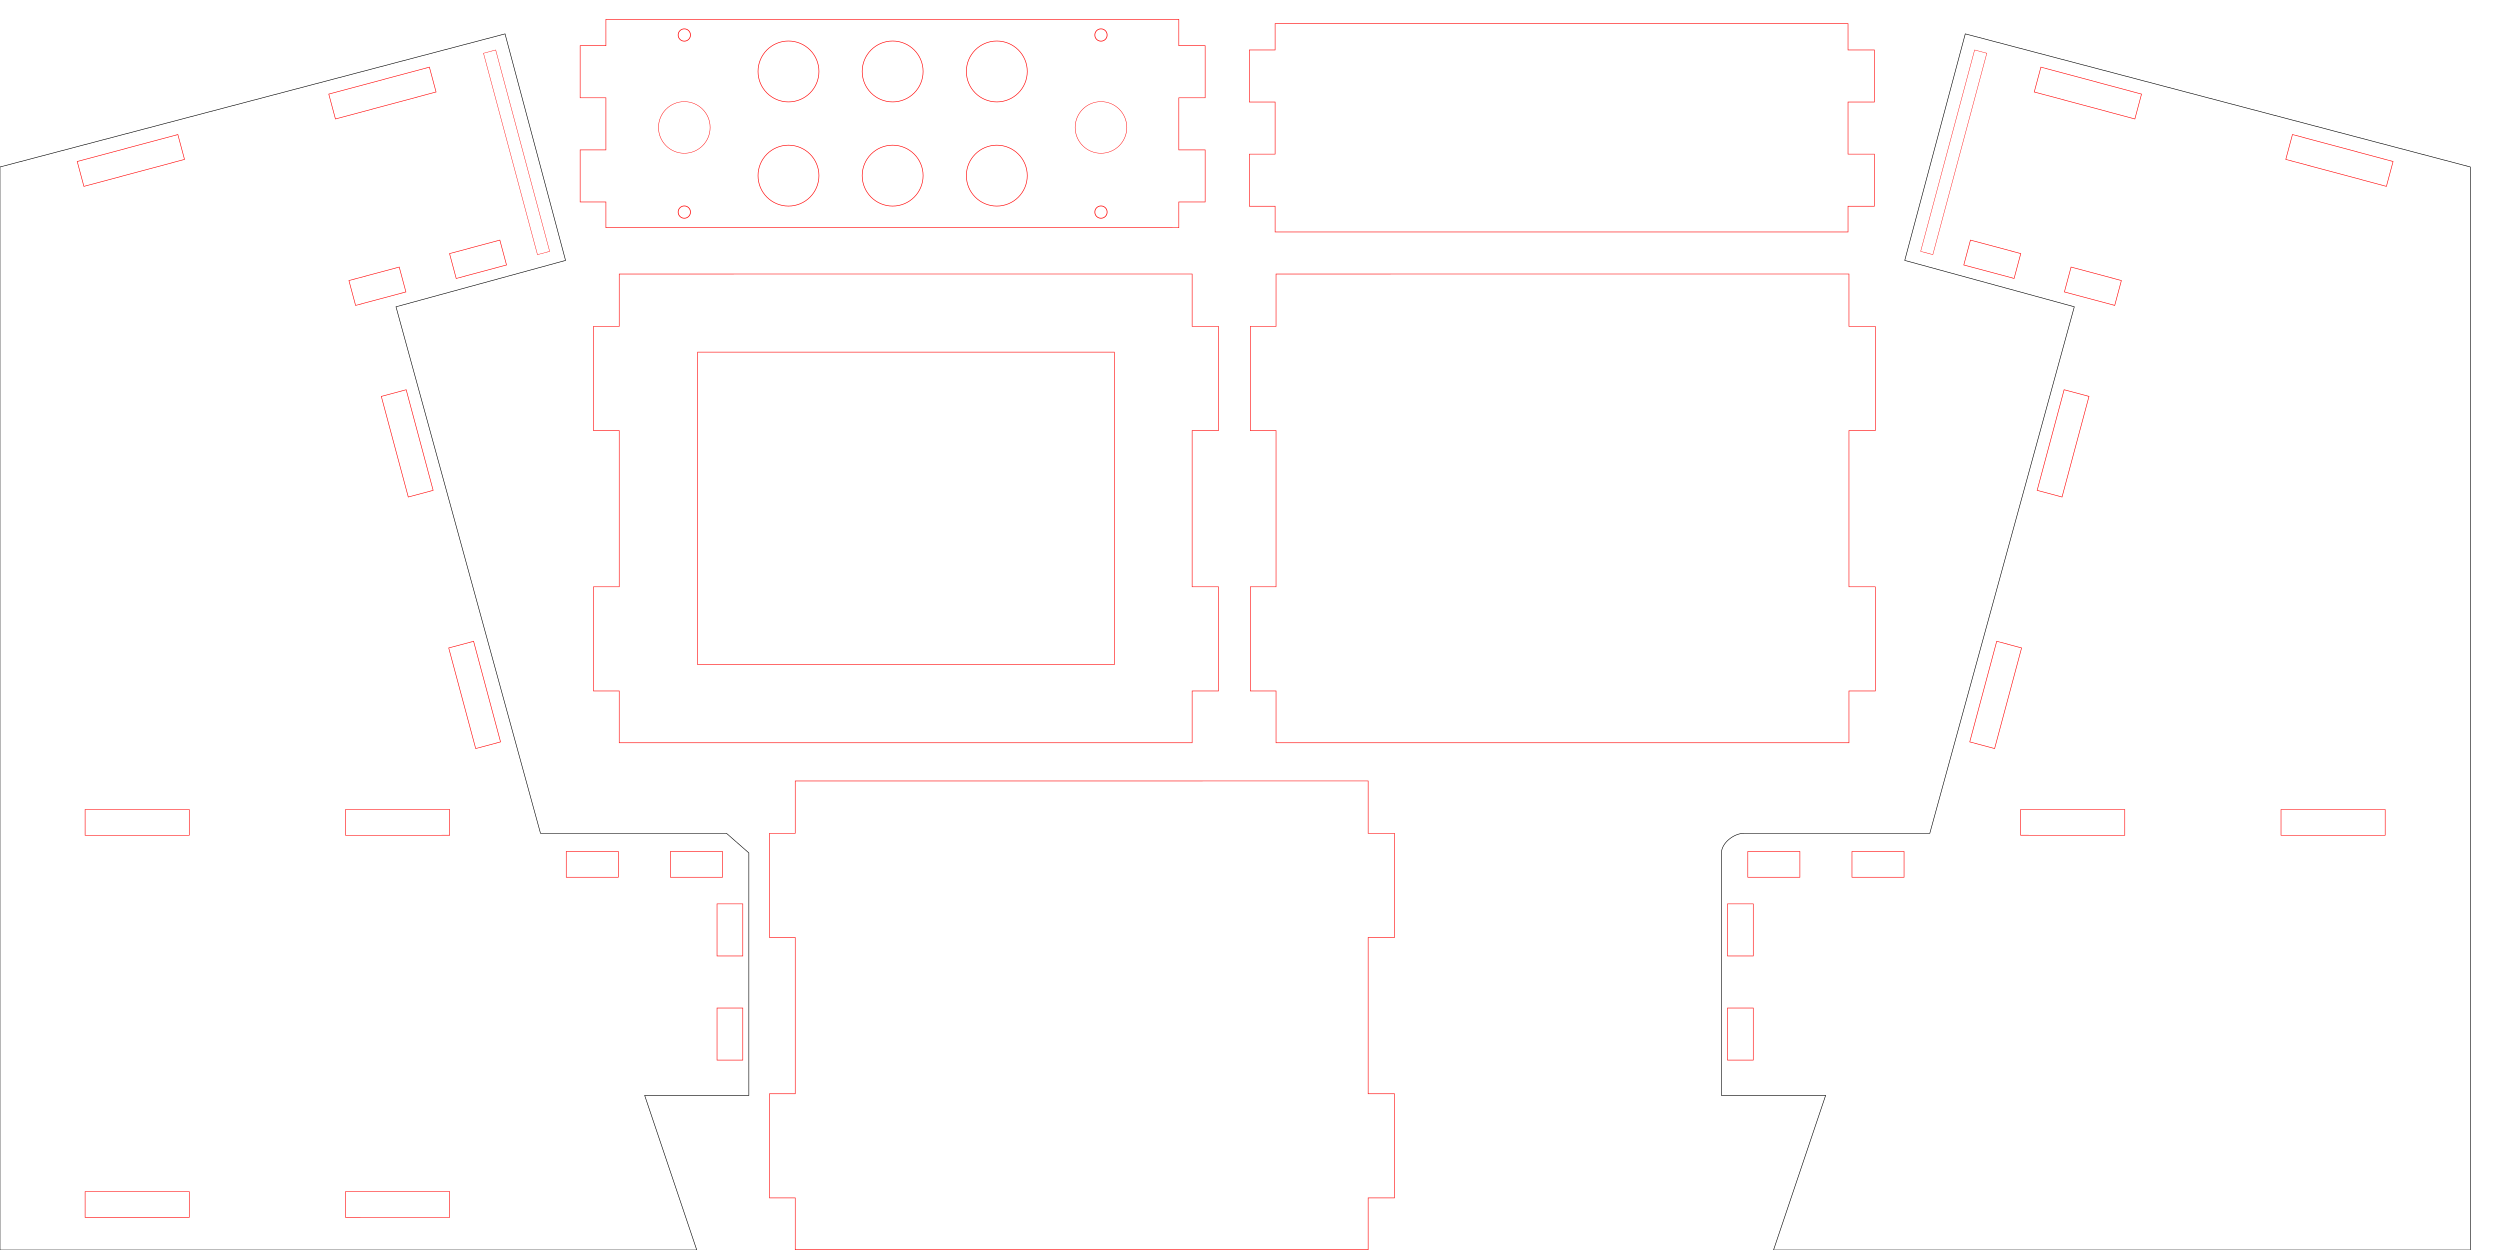
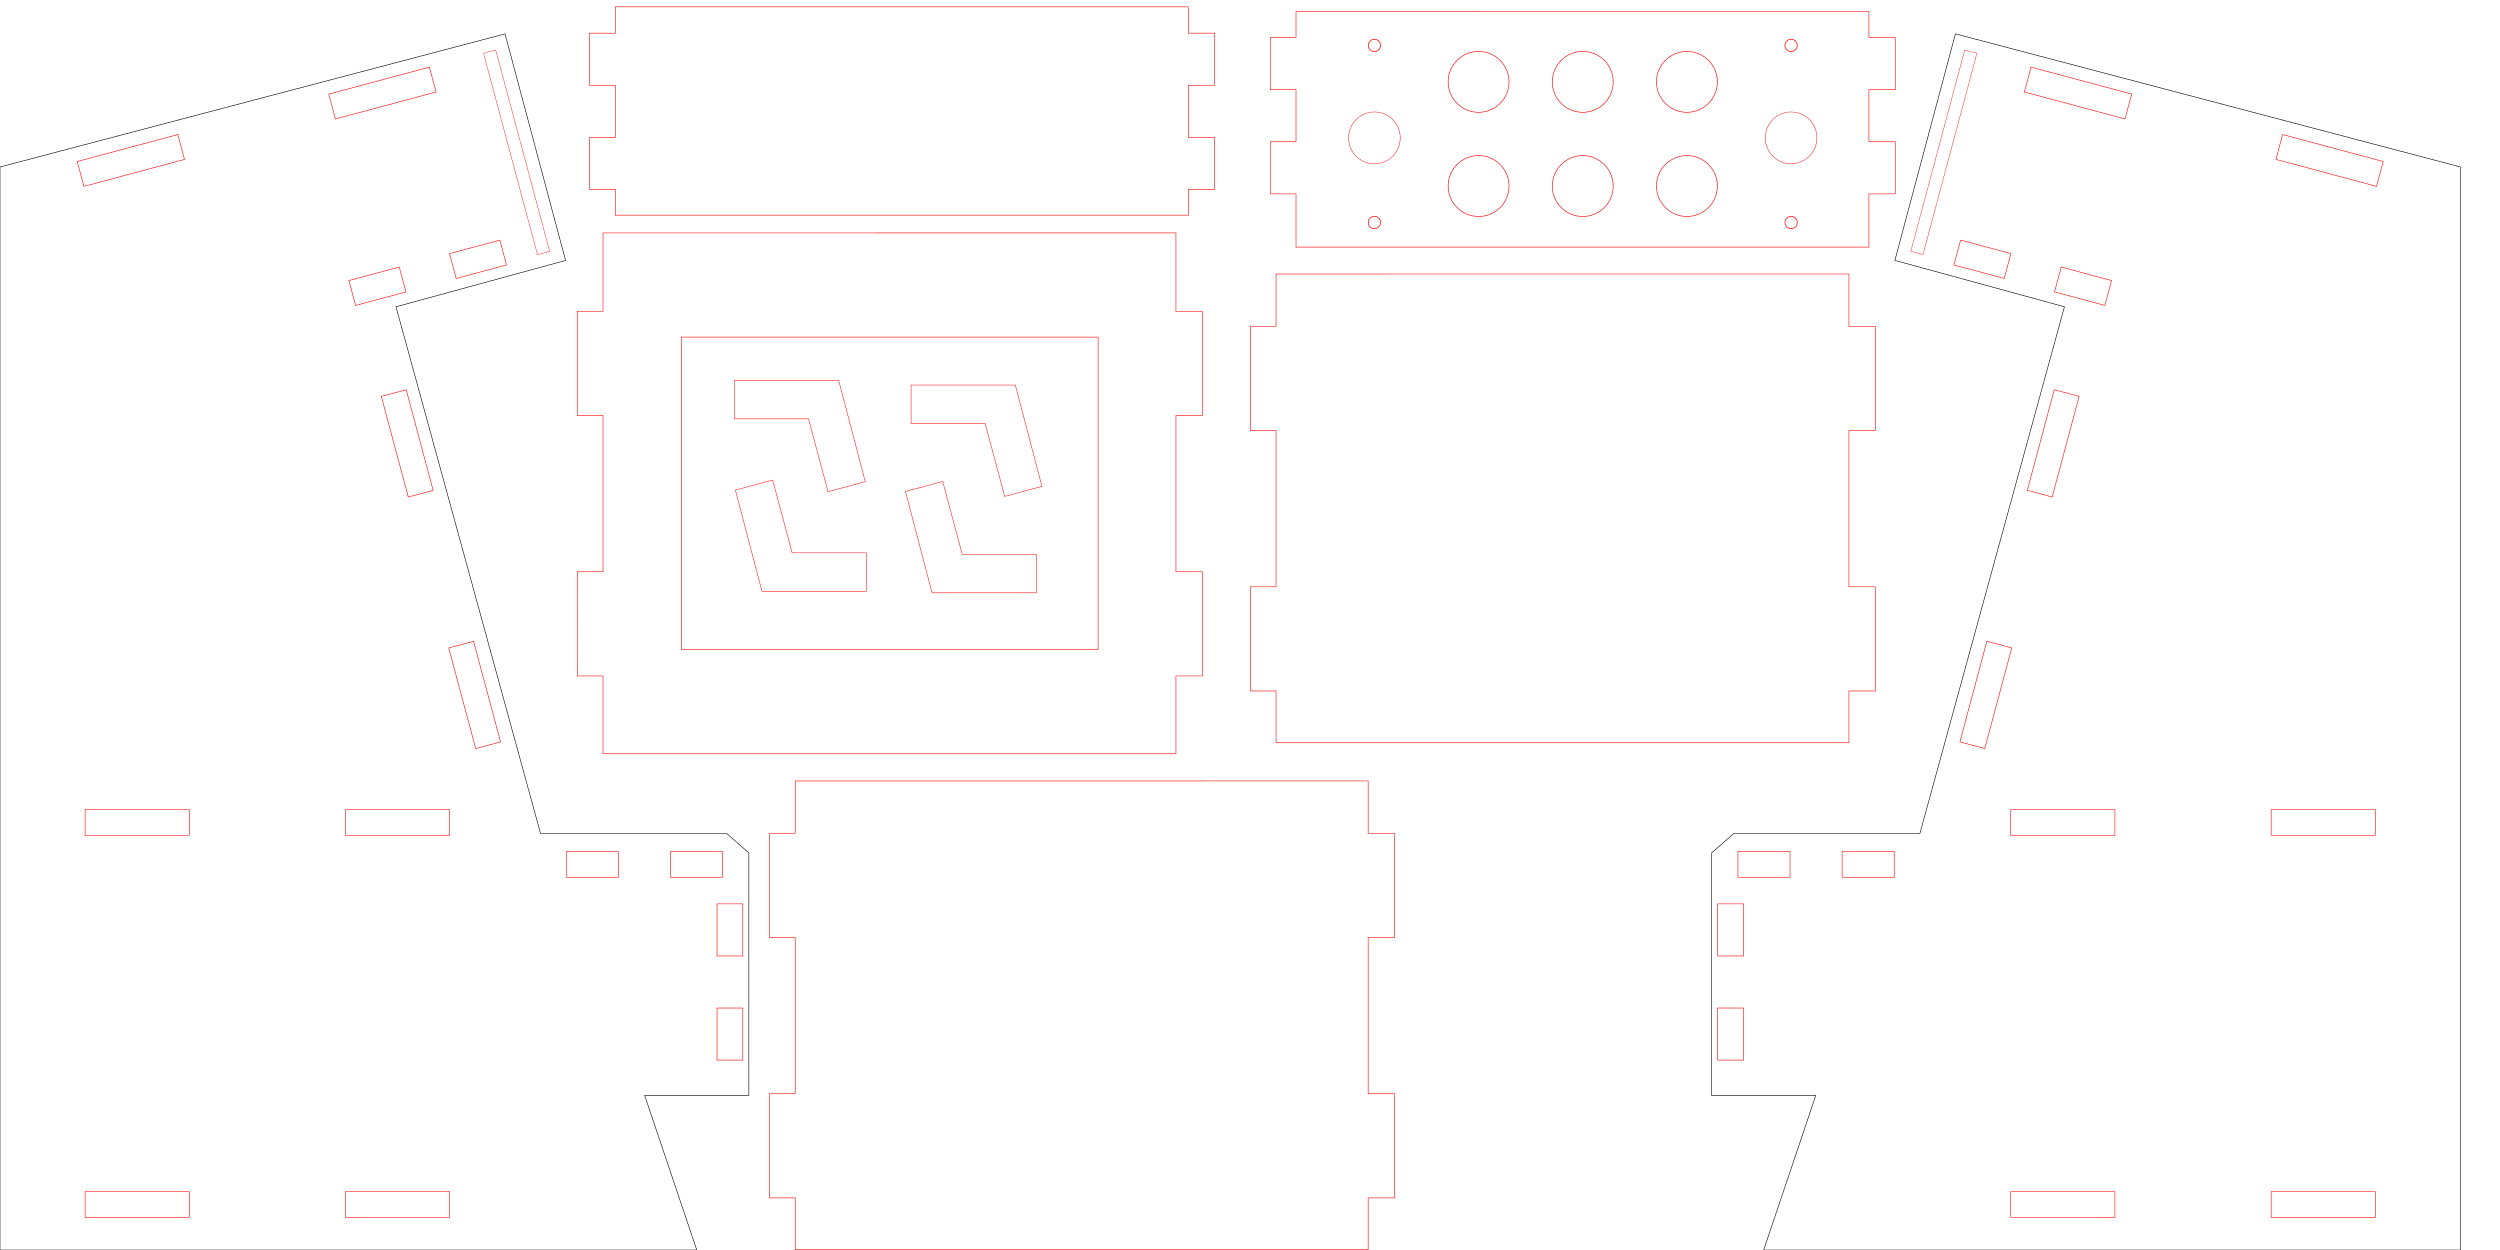
<svg xmlns="http://www.w3.org/2000/svg" width="4320" height="2160" id="svg2" version="1.1">
  <defs id="defs4" />
  <g id="layer1" transform="translate(0,1107.64)">
-     <g id="g3075" transform="translate(-348,33.99996)">
-       <path style="fill:none;stroke:#ff0000;stroke-width:1;stroke-miterlimit:4;stroke-opacity:1" d="m 1395,-1062.64 0,-45.5 990,-0.038 0,45.54 45.5,0 0,90 -45.5,0 0,90 45.5,0 0,90 -45.5,0 0,44.5 -990,-0.04 0,-44.46 -44.5,0 0,-90 44.5,-0.002 0,-90 -44.5,0 0,-90 z" id="rect3016" />
-       <g transform="translate(45.5,0.2500412)" id="g3039">
+     <g id="g3354" transform="translate(1192.5,0)">
+       <path style="fill:none;stroke:#ff0000;stroke-width:1;stroke-miterlimit:4;stroke-opacity:1" d="m 1047,-1042.64 0,-45.5 990,-0.038 0,45.54 45.5,0 0,90 -45.5,0 0,90 45.5,0 0,90 -45.5,0 0,92.018 -990,-0.04 0,-91.978 -44.5,0 0,-90 44.5,-0.002 0,-90 -44.5,0 0,-90 z" id="rect3016" />
+       <g transform="translate(-302.5,52.23)" id="g3039">
        <g id="g3026" transform="translate(112.5,-16.49999)">
-           <path transform="matrix(0.8104267,0,0,0.7399547,252.931,-1085.531)" d="m 1436.505,243.786 c 0,33.298 -24.646,60.291 -55.048,60.291 -30.402,0 -55.048,-26.993 -55.048,-60.291 0,-33.298 24.646,-60.291 55.048,-60.291 30.402,0 55.048,26.993 55.048,60.291 z" id="path3020" style="fill:none;stroke:#ff0000;stroke-width:1;stroke-miterlimit:4;stroke-opacity:1;stroke-dasharray:none" />
-           <path transform="matrix(1.242069,0,0,1.242069,-336.8309,-1572.686)" d="m 1384.754,408.831 c 0,4.726 -3.831,8.557 -8.557,8.557 -4.726,0 -8.557,-3.831 -8.557,-8.557 0,-4.726 3.831,-8.557 8.557,-8.557 4.726,0 8.557,3.831 8.557,8.557 z" id="path3022" style="fill:none;stroke:#ff0000;stroke-width:1;stroke-miterlimit:4;stroke-opacity:1;stroke-dasharray:none" />
-           <path style="fill:none;stroke:#ff0000;stroke-width:1;stroke-miterlimit:4;stroke-opacity:1;stroke-dasharray:none" id="path3024" d="m 1384.754,408.831 c 0,4.726 -3.831,8.557 -8.557,8.557 -4.726,0 -8.557,-3.831 -8.557,-8.557 0,-4.726 3.831,-8.557 8.557,-8.557 4.726,0 8.557,3.831 8.557,8.557 z" transform="matrix(1.242069,0,0,1.242069,-336.8309,-1266.686)" />
+           <path transform="matrix(0.8104267,0,0,0.7399547,252.931,-1085.531)" d="m 1436.505,243.786 a 55.049,60.291 0 1 1 -110.097,0 55.049,60.291 0 1 1 110.097,0 z" id="path3020" style="fill:none;stroke:#ff0000;stroke-width:1;stroke-miterlimit:4;stroke-opacity:1;stroke-dasharray:none" />
+           <path transform="matrix(1.242069,0,0,1.242069,-336.8309,-1572.686)" d="m 1384.754,408.831 a 8.557,8.557 0 1 1 -17.115,0 8.557,8.557 0 1 1 17.115,0 z" id="path3022" style="fill:none;stroke:#ff0000;stroke-width:1;stroke-miterlimit:4;stroke-opacity:1;stroke-dasharray:none" />
+           <path style="fill:none;stroke:#ff0000;stroke-width:1;stroke-miterlimit:4;stroke-opacity:1;stroke-dasharray:none" id="path3024" d="m 1384.754,408.831 a 8.557,8.557 0 1 1 -17.115,0 8.557,8.557 0 1 1 17.115,0 z" transform="matrix(1.242069,0,0,1.242069,-336.8309,-1266.686)" />
        </g>
        <g transform="translate(832.5,-16.49999)" id="g3031">
-           <path style="fill:none;stroke:#ff0000;stroke-width:1;stroke-miterlimit:4;stroke-opacity:1;stroke-dasharray:none" id="path3033" d="m 1436.505,243.786 c 0,33.298 -24.646,60.291 -55.048,60.291 -30.402,0 -55.048,-26.993 -55.048,-60.291 0,-33.298 24.646,-60.291 55.048,-60.291 30.402,0 55.048,26.993 55.048,60.291 z" transform="matrix(0.8104267,0,0,0.7399547,252.931,-1085.531)" />
-           <path style="fill:none;stroke:#ff0000;stroke-width:1;stroke-miterlimit:4;stroke-opacity:1;stroke-dasharray:none" id="path3035" d="m 1384.754,408.831 c 0,4.726 -3.831,8.557 -8.557,8.557 -4.726,0 -8.557,-3.831 -8.557,-8.557 0,-4.726 3.831,-8.557 8.557,-8.557 4.726,0 8.557,3.831 8.557,8.557 z" transform="matrix(1.242069,0,0,1.242069,-336.8309,-1572.686)" />
-           <path transform="matrix(1.242069,0,0,1.242069,-336.8309,-1266.686)" d="m 1384.754,408.831 c 0,4.726 -3.831,8.557 -8.557,8.557 -4.726,0 -8.557,-3.831 -8.557,-8.557 0,-4.726 3.831,-8.557 8.557,-8.557 4.726,0 8.557,3.831 8.557,8.557 z" id="path3037" style="fill:none;stroke:#ff0000;stroke-width:1;stroke-miterlimit:4;stroke-opacity:1;stroke-dasharray:none" />
+           <path style="fill:none;stroke:#ff0000;stroke-width:1;stroke-miterlimit:4;stroke-opacity:1;stroke-dasharray:none" id="path3033" d="m 1436.505,243.786 a 55.049,60.291 0 1 1 -110.097,0 55.049,60.291 0 1 1 110.097,0 z" transform="matrix(0.8104267,0,0,0.7399547,252.931,-1085.531)" />
+           <path style="fill:none;stroke:#ff0000;stroke-width:1;stroke-miterlimit:4;stroke-opacity:1;stroke-dasharray:none" id="path3035" d="m 1384.754,408.831 a 8.557,8.557 0 1 1 -17.115,0 8.557,8.557 0 1 1 17.115,0 z" transform="matrix(1.242069,0,0,1.242069,-336.8309,-1572.686)" />
+           <path transform="matrix(1.242069,0,0,1.242069,-336.8309,-1266.686)" d="m 1384.754,408.831 a 8.557,8.557 0 1 1 -17.115,0 8.557,8.557 0 1 1 17.115,0 z" id="path3037" style="fill:none;stroke:#ff0000;stroke-width:1;stroke-miterlimit:4;stroke-opacity:1;stroke-dasharray:none" />
        </g>
      </g>
-       <g transform="translate(37.35039,-37.35036)" id="g3061">
-         <path style="fill:none;stroke:#ff0000;stroke-width:1;stroke-miterlimit:4;stroke-opacity:1;stroke-dasharray:none" id="path3049" d="m 1789.003,140.242 c 0,27.207 -22.055,49.262 -49.262,49.262 -27.207,0 -49.262,-22.056 -49.262,-49.262 0,-27.207 22.056,-49.262 49.262,-49.262 27.207,0 49.262,22.056 49.262,49.262 z" transform="matrix(1.067975,0,0,1.068068,-184.8536,-950.578)" />
-         <path transform="matrix(1.068068,0,0,1.068068,-5.010918,-1130.578)" d="m 1789.003,140.242 c 0,27.207 -22.055,49.262 -49.262,49.262 -27.207,0 -49.262,-22.056 -49.262,-49.262 0,-27.207 22.056,-49.262 49.262,-49.262 27.207,0 49.262,22.056 49.262,49.262 z" id="path3051" style="fill:none;stroke:#ff0000;stroke-width:1;stroke-miterlimit:4;stroke-opacity:1;stroke-dasharray:none" />
-         <path transform="matrix(1.068068,0,0,1.068068,-185.0109,-1130.578)" d="m 1789.003,140.242 c 0,27.207 -22.055,49.262 -49.262,49.262 -27.207,0 -49.262,-22.056 -49.262,-49.262 0,-27.207 22.056,-49.262 49.262,-49.262 27.207,0 49.262,22.056 49.262,49.262 z" id="path3053" style="fill:none;stroke:#ff0000;stroke-width:1;stroke-miterlimit:4;stroke-opacity:1;stroke-dasharray:none" />
-         <path style="fill:none;stroke:#ff0000;stroke-width:1;stroke-miterlimit:4;stroke-opacity:1;stroke-dasharray:none" id="path3055" d="m 1789.003,140.242 c 0,27.207 -22.055,49.262 -49.262,49.262 -27.207,0 -49.262,-22.056 -49.262,-49.262 0,-27.207 22.056,-49.262 49.262,-49.262 27.207,0 49.262,22.056 49.262,49.262 z" transform="matrix(1.068068,0,0,1.068068,-5.010918,-950.5779)" />
-         <path style="fill:none;stroke:#ff0000;stroke-width:1;stroke-miterlimit:4;stroke-opacity:1;stroke-dasharray:none" id="path3057" d="m 1789.003,140.242 c 0,27.207 -22.055,49.262 -49.262,49.262 -27.207,0 -49.262,-22.056 -49.262,-49.262 0,-27.207 22.056,-49.262 49.262,-49.262 27.207,0 49.262,22.056 49.262,49.262 z" transform="matrix(1.068068,0,0,1.068068,174.9891,-1130.578)" />
-         <path transform="matrix(1.068068,0,0,1.068068,174.9891,-950.5779)" d="m 1789.003,140.242 c 0,27.207 -22.055,49.262 -49.262,49.262 -27.207,0 -49.262,-22.056 -49.262,-49.262 0,-27.207 22.056,-49.262 49.262,-49.262 27.207,0 49.262,22.056 49.262,49.262 z" id="path3059" style="fill:none;stroke:#ff0000;stroke-width:1;stroke-miterlimit:4;stroke-opacity:1;stroke-dasharray:none" />
+       <g transform="translate(-310.6496,14.6296)" id="g3061">
+         <path style="fill:none;stroke:#ff0000;stroke-width:1;stroke-miterlimit:4;stroke-opacity:1;stroke-dasharray:none" id="path3049" d="m 1789.003,140.242 a 49.262,49.262 0 1 1 -98.525,0 49.262,49.262 0 1 1 98.525,0 z" transform="matrix(1.067975,0,0,1.068068,-184.8536,-950.578)" />
+         <path transform="matrix(1.068068,0,0,1.068068,-5.010918,-1130.578)" d="m 1789.003,140.242 a 49.262,49.262 0 1 1 -98.525,0 49.262,49.262 0 1 1 98.525,0 z" id="path3051" style="fill:none;stroke:#ff0000;stroke-width:1;stroke-miterlimit:4;stroke-opacity:1;stroke-dasharray:none" />
+         <path transform="matrix(1.068068,0,0,1.068068,-185.0109,-1130.578)" d="m 1789.003,140.242 a 49.262,49.262 0 1 1 -98.525,0 49.262,49.262 0 1 1 98.525,0 z" id="path3053" style="fill:none;stroke:#ff0000;stroke-width:1;stroke-miterlimit:4;stroke-opacity:1;stroke-dasharray:none" />
+         <path style="fill:none;stroke:#ff0000;stroke-width:1;stroke-miterlimit:4;stroke-opacity:1;stroke-dasharray:none" id="path3055" d="m 1789.003,140.242 a 49.262,49.262 0 1 1 -98.525,0 49.262,49.262 0 1 1 98.525,0 z" transform="matrix(1.068068,0,0,1.068068,-5.010918,-950.5779)" />
+         <path style="fill:none;stroke:#ff0000;stroke-width:1;stroke-miterlimit:4;stroke-opacity:1;stroke-dasharray:none" id="path3057" d="m 1789.003,140.242 a 49.262,49.262 0 1 1 -98.525,0 49.262,49.262 0 1 1 98.525,0 z" transform="matrix(1.068068,0,0,1.068068,174.9891,-1130.578)" />
+         <path transform="matrix(1.068068,0,0,1.068068,174.9891,-950.5779)" d="m 1789.003,140.242 a 49.262,49.262 0 1 1 -98.525,0 49.262,49.262 0 1 1 98.525,0 z" id="path3059" style="fill:none;stroke:#ff0000;stroke-width:1;stroke-miterlimit:4;stroke-opacity:1;stroke-dasharray:none" />
      </g>
    </g>
+     <path id="rect3318" d="m 1269.09,-450.437 0,66.625 128.031,0 33.687,125.75 64.375,-17.25 -45.969,-175.125 z" style="fill:none;stroke:#ff0000;stroke-width:0.861;stroke-miterlimit:4;stroke-opacity:1;stroke-dasharray:none" />
+     <path style="fill:none;stroke:#ff0000;stroke-width:0.861;stroke-miterlimit:4;stroke-opacity:1;stroke-dasharray:none" d="m 1496.871,-85.727 0,-66.625 -128.031,0 -33.688,-125.75 -64.375,17.25 45.969,175.125 z" id="path3325" />
+     <path id="path3327" d="m 1790.723,-83.298 0,-66.625 -128.031,0 -33.687,-125.75 -64.375,17.25 45.969,175.125 z" style="fill:none;stroke:#ff0000;stroke-width:0.861;stroke-miterlimit:4;stroke-opacity:1;stroke-dasharray:none" />
+     <path style="fill:none;stroke:#ff0000;stroke-width:0.861;stroke-miterlimit:4;stroke-opacity:1;stroke-dasharray:none" d="m 1574.373,-442.292 0,66.625 128.031,0 33.687,125.75 64.375,-17.25 -45.969,-175.125 z" id="path3329" />
    <path style="fill:none;stroke:#ff0000;stroke-width:1;stroke-miterlimit:4;stroke-opacity:1" d="m 2205,-543.64 0,-90.5 990,-0.04 0,90.54 45.5,0 0,180 -45.5,0 0,270 45.5,0 0,180 -45.5,0 0,89.5 -990,0 0,-89.5 -44.46,0 -0.04,-180 44.5,0 0,-270 -44.5,0 0,-180 z" id="rect3073" />
-     <g id="g3225" transform="translate(0,22)">
+     <g id="g3225" transform="translate(-28,-4)">
      <rect y="-521.16" x="1205.521" height="540" width="720" id="rect3094" style="fill:none;stroke:#ff0000;stroke-width:1;stroke-miterlimit:4;stroke-opacity:1;stroke-dasharray:none" />
-       <path style="fill:none;stroke:#ff0000;stroke-width:1;stroke-miterlimit:4;stroke-opacity:1" d="m 1070.021,-565.64 0,-90.5 990,-0.04 0,90.54 45.5,0 0,180 -45.5,0 0,270 45.5,0 0,180 -45.5,0 0,89.5 -990,0 0,-89.5 -44.46,0 -0.04,-180 44.5,0 0,-270 -44.5,0 0,-180 z" id="path3097" />
+       <path style="fill:none;stroke:#ff0000;stroke-width:1;stroke-miterlimit:4;stroke-opacity:1" d="m 1070.021,-565.64 0,-135.49 990,-0.04 0,135.53 45.5,0 0,180 -45.5,0 0,270 45.5,0 0,180 -45.5,0 0,134.49 -990,0 0,-134.49 -44.46,0 -0.04,-180 44.5,0 0,-270 -44.5,0 0,-180 z" id="path3097" />
    </g>
    <path id="path3099" d="m 1374.165,332.36 0,-90.5 990,-0.04 0,90.54 45.5,0 0,180 -45.5,0 0,270 45.5,0 0,180 -45.5,0 0,89.5 -990,0 0,-89.5 -44.46,0 -0.04,-180 44.5,0 0,-270 -44.5,0 0,-180 z" style="fill:none;stroke:#ff0000;stroke-width:1;stroke-miterlimit:4;stroke-opacity:1" />
-     <g transform="translate(808.3977,41.3453)" id="g3144">
+     <g transform="translate(-331.6023,12.3453)" id="g3144">
      <path id="path3146" d="m 1395,-1062.64 0,-45.5 990,-0.038 0,45.54 45.5,0 0,90 -45.5,0 0,90 45.5,0 0,90 -45.5,0 0,44.5 -990,-0.04 0,-44.46 -44.5,0 0,-90 44.5,-0.002 0,-90 -44.5,0 0,-90 z" style="fill:none;stroke:#ff0000;stroke-width:1;stroke-miterlimit:4;stroke-opacity:1" />
    </g>
    <g id="g3188">
      <path id="path2985" d="M 0,1052.362 0,-819.117 872.684,-1049.094 977.285,-657.638 684.296,-577.506 934,332.362 l 321.394,0 38.606,33.857 0,419.022 -180,0 90,267.121 z" style="fill:none;stroke:#000000;stroke-width:1px;stroke-linecap:butt;stroke-linejoin:miter;stroke-opacity:1" />
      <rect transform="matrix(0.258819,0.9659258,-0.9659258,0.258819,0,0)" style="fill:none;stroke:#ff0000;stroke-width:0.696;stroke-miterlimit:4;stroke-opacity:1;stroke-dasharray:none" id="rect3069" width="360.304" height="21.804" x="-764.806" y="-1091.693" />
      <path style="fill:none;stroke:#ff0000;stroke-width:1;stroke-miterlimit:4;stroke-opacity:1" d="m 327.074,291.218 0,44.5 -180,0 0,-44.5 z m 450,0 0,44.46 -180,0.04 0,-44.5 z" id="path3102" />
      <path id="path3104" d="m 748.479,-260.315 -42.984,11.517 -46.587,-173.867 42.984,-11.517 z M 864.948,174.352 822.002,185.859 775.376,12.002 818.36,0.485 z" style="fill:none;stroke:#ff0000;stroke-width:1;stroke-miterlimit:4;stroke-opacity:1" />
      <path id="path3106" d="m 307.327,-875.158 11.517,42.984 -173.867,46.587 -11.517,-42.984 z m 434.667,-116.469 11.507,42.945 -173.856,46.626 -11.517,-42.984 z" style="fill:none;stroke:#ff0000;stroke-width:1;stroke-miterlimit:4;stroke-opacity:1" />
      <g id="g3108" transform="translate(-348.3439,-377.0932)">
        <path style="fill:none;stroke:#ff0000;stroke-width:1;stroke-miterlimit:4;stroke-opacity:1" d="m 1596.821,740.835 0,44.5 -90,0 0,-44.5 z m -180.002,0 0,44.5 -90,0 0,-44.5 z" id="path3110" />
      </g>
      <g transform="matrix(0.9659258,-0.258819,0.258819,0.9659258,-870.411,-995.0466)" id="g3180">
        <path id="path3182" d="m 1596.821,740.835 0,44.5 -90,0 0,-44.5 z m -180.002,0 0,44.5 -90,0 0,-44.5 z" style="fill:none;stroke:#ff0000;stroke-width:1;stroke-miterlimit:4;stroke-opacity:1" />
      </g>
      <g transform="matrix(0,-1,1,0,498.2139,2051.063)" id="g3184">
        <path id="path3186" d="m 1596.821,740.835 0,44.5 -90,0 0,-44.5 z m -180.002,0 0,44.5 -90,0 0,-44.5 z" style="fill:none;stroke:#ff0000;stroke-width:1;stroke-miterlimit:4;stroke-opacity:1" />
      </g>
      <path id="path3248" d="m 327.074,951.435 0,44.5 -180,0 0,-44.5 z m 450,0 0,44.46 -180,0.04 0,-44.5 z" style="fill:none;stroke:#ff0000;stroke-width:1;stroke-miterlimit:4;stroke-opacity:1" />
    </g>
-     <g id="g3201" transform="matrix(-1,0,0,1,4268.685,0)">
-       <path style="fill:none;stroke:#000000;stroke-width:1px;stroke-linecap:butt;stroke-linejoin:miter;stroke-opacity:1" d="M 0,1052.362 0,-819.117 872.684,-1049.094 977.285,-657.638 684.296,-577.506 934,332.362 l 321.394,0 c 17.116,0 38.606,16.741 38.606,33.857 l 0,419.022 -180,0 90,267.121 z" id="path3203" />
-       <rect y="-1091.693" x="-764.806" height="21.804" width="360.304" id="rect3205" style="fill:none;stroke:#ff0000;stroke-width:0.696;stroke-miterlimit:4;stroke-opacity:1;stroke-dasharray:none" transform="matrix(0.258819,0.9659258,-0.9659258,0.258819,0,0)" />
-       <path id="path3207" d="m 327.074,291.218 0,44.5 -180,0 0,-44.5 z m 450,0 0,44.46 -180,0.04 0,-44.5 z" style="fill:none;stroke:#ff0000;stroke-width:1;stroke-miterlimit:4;stroke-opacity:1" />
-       <path style="fill:none;stroke:#ff0000;stroke-width:1;stroke-miterlimit:4;stroke-opacity:1" d="m 748.479,-260.315 -42.984,11.517 -46.587,-173.867 42.984,-11.517 z M 864.948,174.352 822.002,185.859 775.376,12.002 818.36,0.485 z" id="path3209" />
-       <path style="fill:none;stroke:#ff0000;stroke-width:1;stroke-miterlimit:4;stroke-opacity:1" d="m 307.327,-875.158 11.517,42.984 -173.867,46.587 -11.517,-42.984 z m 434.667,-116.469 11.507,42.945 -173.856,46.626 -11.517,-42.984 z" id="path3211" />
-       <g transform="translate(-348.3439,-377.0932)" id="g3213">
-         <path id="path3215" d="m 1596.821,740.835 0,44.5 -90,0 0,-44.5 z m -180.002,0 0,44.5 -90,0 0,-44.5 z" style="fill:none;stroke:#ff0000;stroke-width:1;stroke-miterlimit:4;stroke-opacity:1" />
+     <g id="g3288" transform="matrix(-1,0,0,1,4251.646,0)">
+       <path style="fill:none;stroke:#000000;stroke-width:1px;stroke-linecap:butt;stroke-linejoin:miter;stroke-opacity:1" d="M 0,1052.362 0,-819.117 872.684,-1049.094 977.285,-657.638 684.296,-577.506 934,332.362 l 321.394,0 38.606,33.857 0,419.022 -180,0 90,267.121 z" id="path3290" />
+       <rect y="-1091.693" x="-764.806" height="21.804" width="360.304" id="rect3292" style="fill:none;stroke:#ff0000;stroke-width:0.696;stroke-miterlimit:4;stroke-opacity:1;stroke-dasharray:none" transform="matrix(0.258819,0.9659258,-0.9659258,0.258819,0,0)" />
+       <path id="path3294" d="m 327.074,291.218 0,44.5 -180,0 0,-44.5 z m 450,0 0,44.46 -180,0.04 0,-44.5 z" style="fill:none;stroke:#ff0000;stroke-width:1;stroke-miterlimit:4;stroke-opacity:1" />
+       <path style="fill:none;stroke:#ff0000;stroke-width:1;stroke-miterlimit:4;stroke-opacity:1" d="m 748.479,-260.315 -42.984,11.517 -46.587,-173.867 42.984,-11.517 z M 864.948,174.352 822.002,185.859 775.376,12.002 818.36,0.485 z" id="path3296" />
+       <path style="fill:none;stroke:#ff0000;stroke-width:1;stroke-miterlimit:4;stroke-opacity:1" d="m 307.327,-875.158 11.517,42.984 -173.867,46.587 -11.517,-42.984 z m 434.667,-116.469 11.507,42.945 -173.856,46.626 -11.517,-42.984 z" id="path3298" />
+       <g transform="translate(-348.3439,-377.0932)" id="g3300">
+         <path id="path3302" d="m 1596.821,740.835 0,44.5 -90,0 0,-44.5 z m -180.002,0 0,44.5 -90,0 0,-44.5 z" style="fill:none;stroke:#ff0000;stroke-width:1;stroke-miterlimit:4;stroke-opacity:1" />
      </g>
-       <g id="g3217" transform="matrix(0.9659258,-0.258819,0.258819,0.9659258,-870.411,-995.0466)">
-         <path style="fill:none;stroke:#ff0000;stroke-width:1;stroke-miterlimit:4;stroke-opacity:1" d="m 1596.821,740.835 0,44.5 -90,0 0,-44.5 z m -180.002,0 0,44.5 -90,0 0,-44.5 z" id="path3219" />
+       <g id="g3304" transform="matrix(0.9659258,-0.258819,0.258819,0.9659258,-870.411,-995.0466)">
+         <path style="fill:none;stroke:#ff0000;stroke-width:1;stroke-miterlimit:4;stroke-opacity:1" d="m 1596.821,740.835 0,44.5 -90,0 0,-44.5 z m -180.002,0 0,44.5 -90,0 0,-44.5 z" id="path3306" />
      </g>
-       <g id="g3221" transform="matrix(0,-1,1,0,498.2139,2051.063)">
-         <path style="fill:none;stroke:#ff0000;stroke-width:1;stroke-miterlimit:4;stroke-opacity:1" d="m 1596.821,740.835 0,44.5 -90,0 0,-44.5 z m -180.002,0 0,44.5 -90,0 0,-44.5 z" id="path3223" />
+       <g id="g3308" transform="matrix(0,-1,1,0,498.2139,2051.063)">
+         <path style="fill:none;stroke:#ff0000;stroke-width:1;stroke-miterlimit:4;stroke-opacity:1" d="m 1596.821,740.835 0,44.5 -90,0 0,-44.5 z m -180.002,0 0,44.5 -90,0 0,-44.5 z" id="path3310" />
      </g>
+       <path style="fill:none;stroke:#ff0000;stroke-width:1;stroke-miterlimit:4;stroke-opacity:1" d="m 327.074,951.435 0,44.5 -180,0 0,-44.5 z m 450,0 0,44.46 -180,0.04 0,-44.5 z" id="path3312" />
    </g>
  </g>
</svg>
